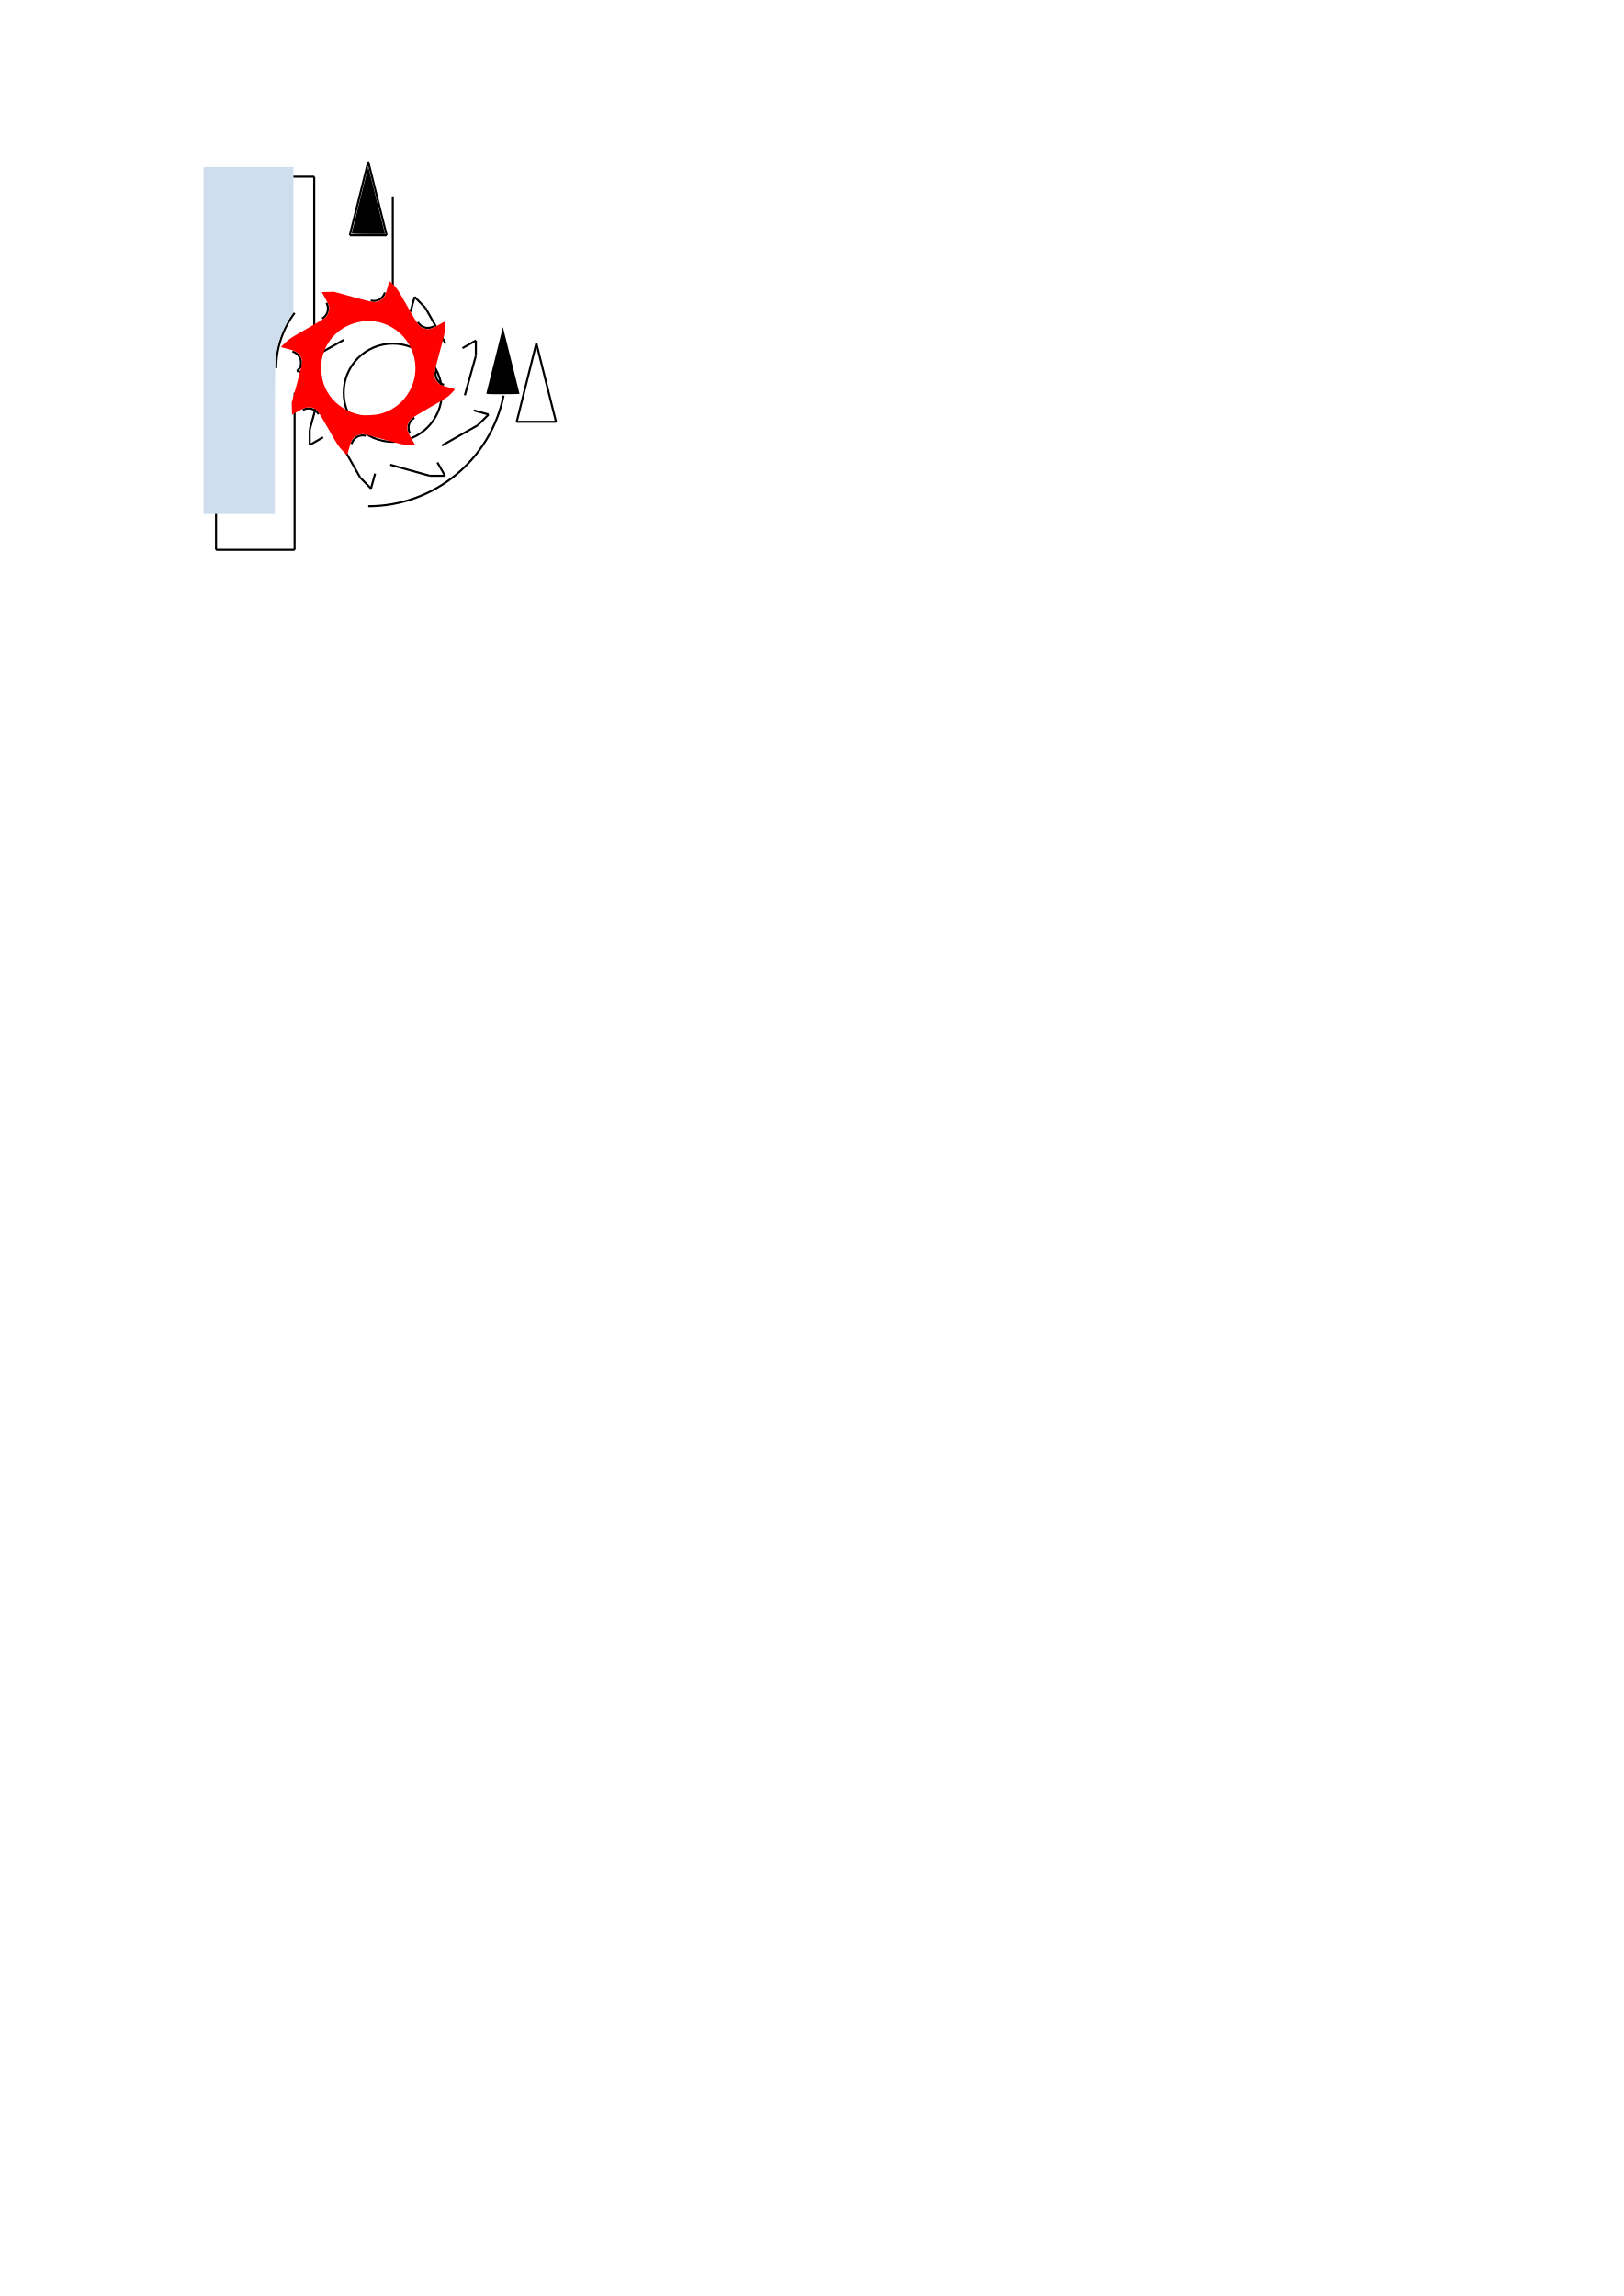
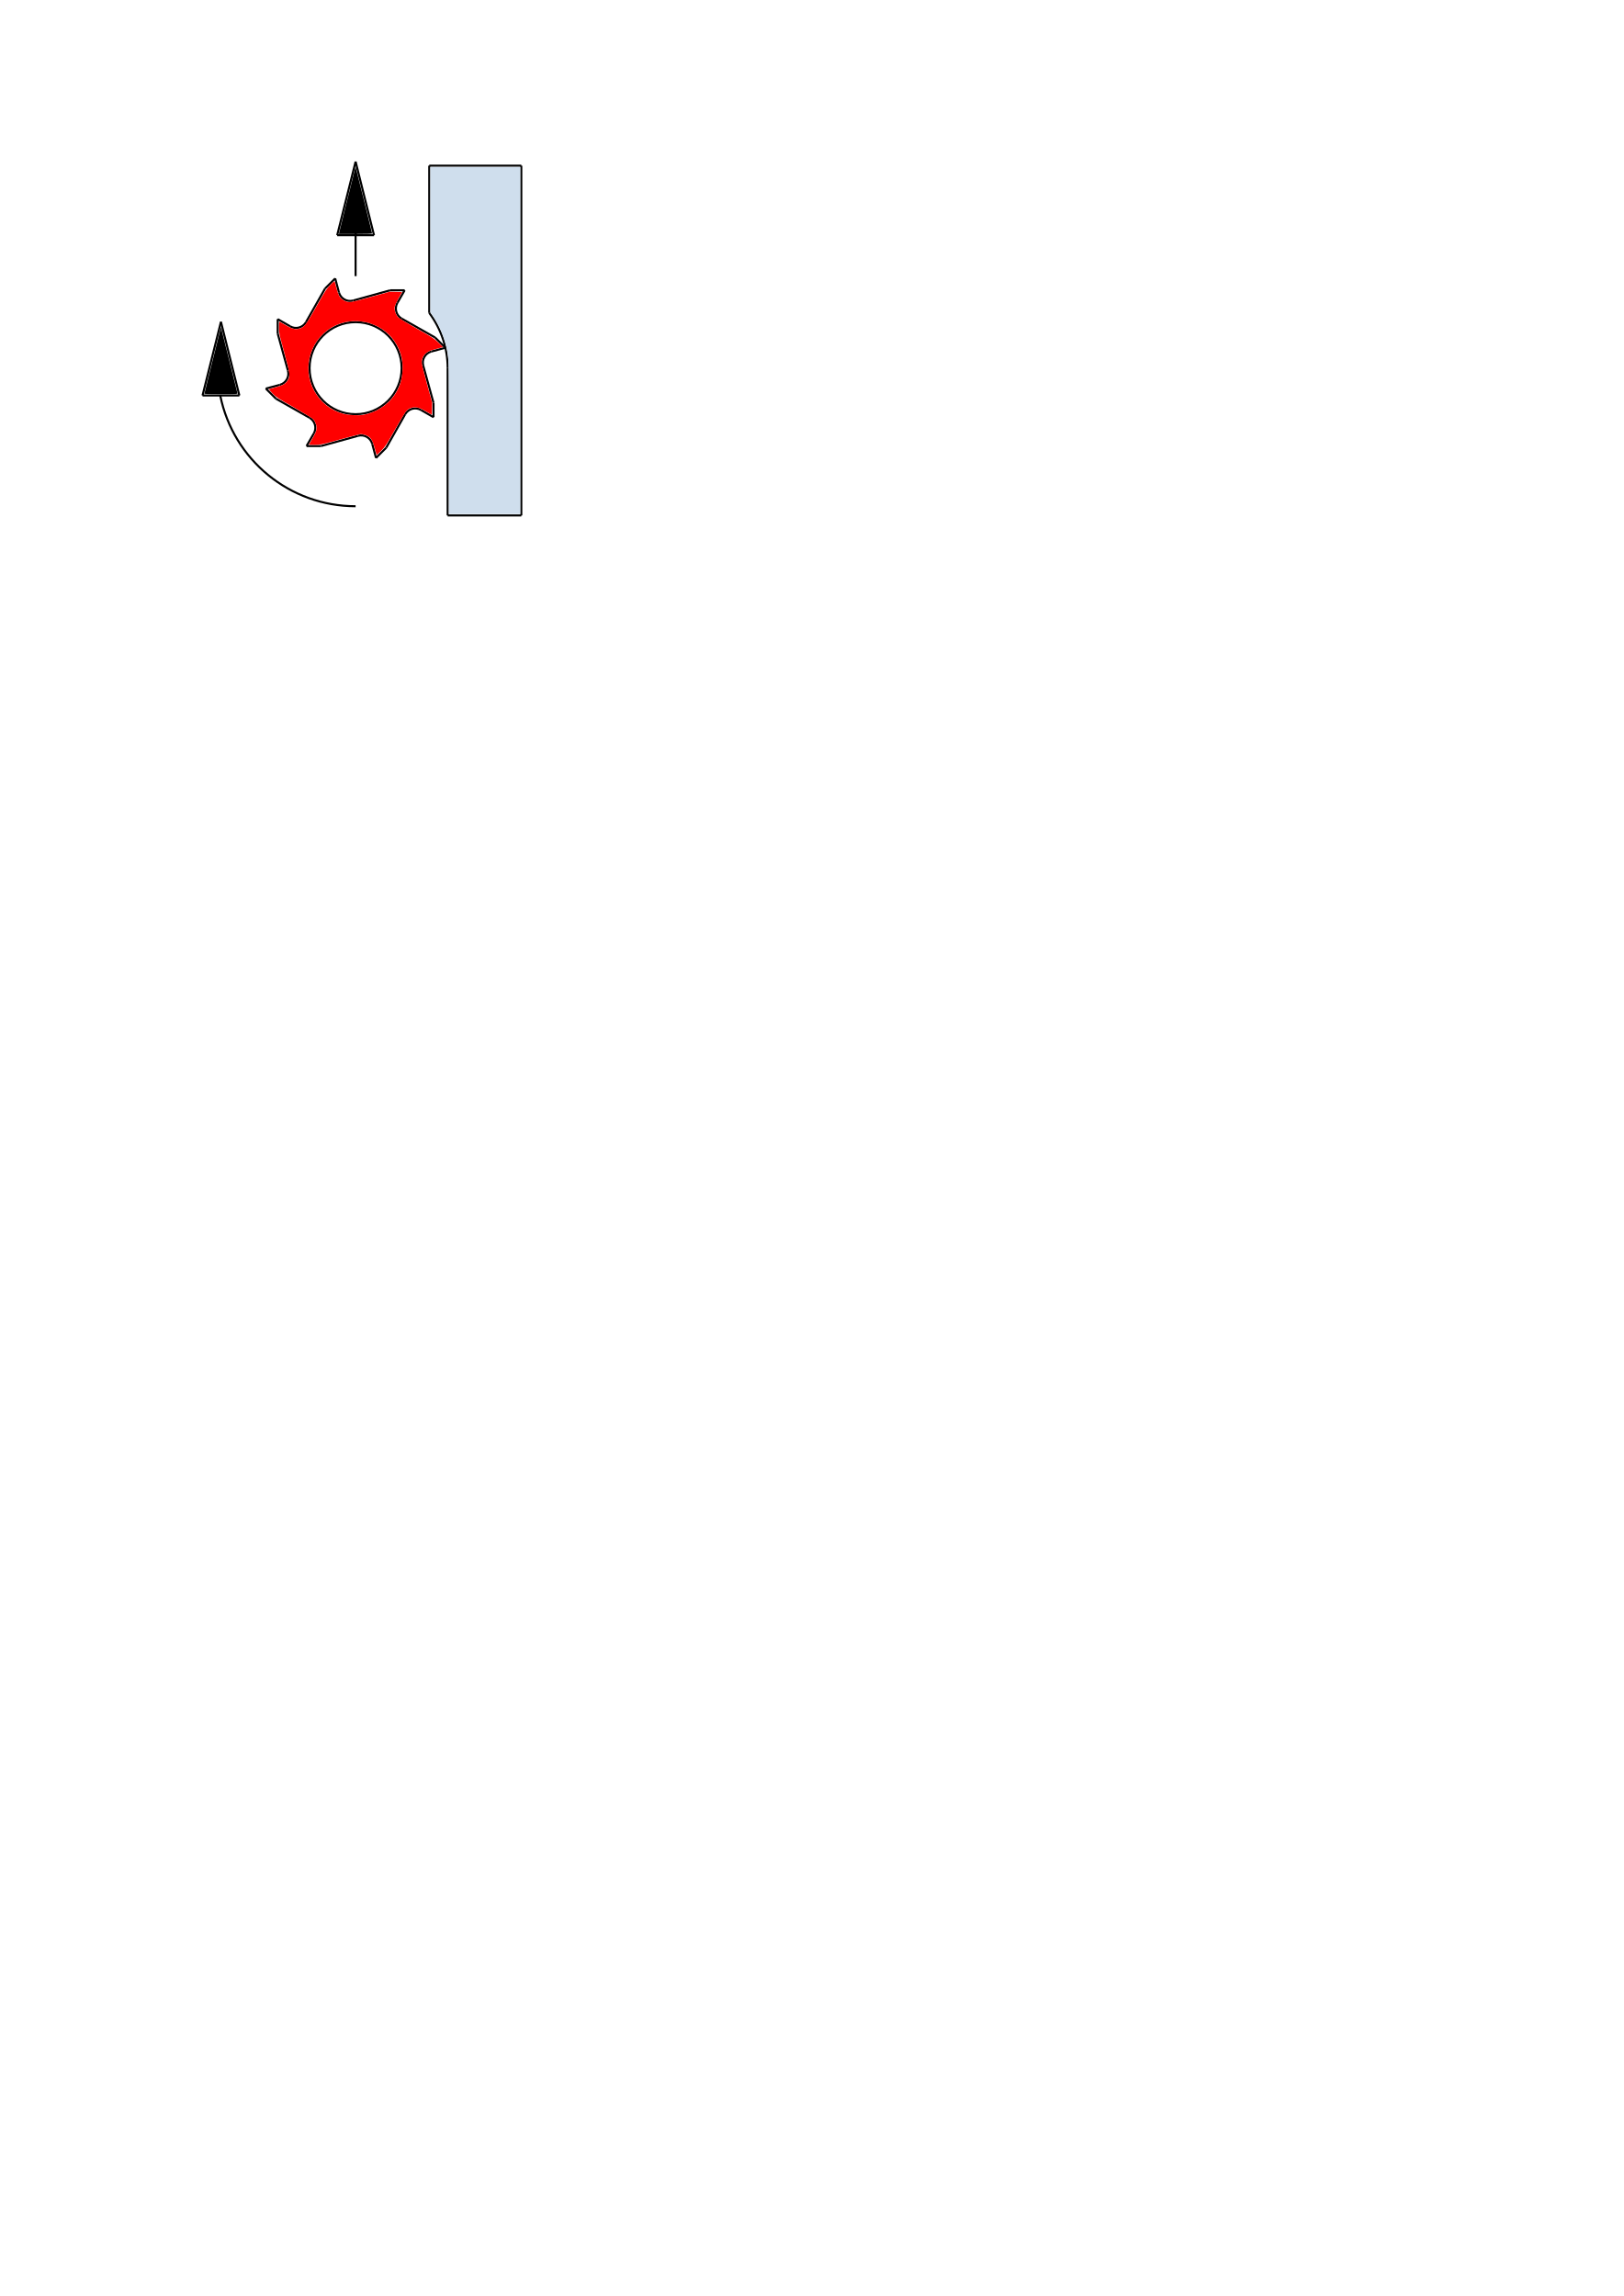
<svg xmlns="http://www.w3.org/2000/svg" id="svg6811" width="210mm" height="297mm">
  <defs id="defs6917">
    </defs>
  <g id="layer1" />
  <g id="layer2">
-     <path d="M202.531 204.236 A 5.625,5.625 0 0,0 200.434,211.942" fill="none" stroke="black" stroke-width="1" id="path6815" />
-     <path d="M178.794 213.07 A 5.625,5.625 0 0,0 171.863,217.036" fill="none" stroke="black" stroke-width="1" id="path6817" />
-     <path d="M181.206 146.93 A 5.625,5.625 0 0,0 188.137,142.964" fill="none" stroke="black" stroke-width="1" id="path6819" />
-     <path d="M146.93 178.794 A 5.625,5.625 0 0,0 142.964,171.863" fill="none" stroke="black" stroke-width="1" id="path6821" />
-     <path d="M155.764 202.531 A 5.625,5.625 0 0,0 148.058,200.434" fill="none" stroke="black" stroke-width="1" id="path6823" />
-     <path d="M204.236 157.469 A 5.625,5.625 0 0,0 211.942,159.566" fill="none" stroke="black" stroke-width="1" id="path6825" />
-     <path d="M213.07 181.206 A 5.625,5.625 0 0,0 217.036,188.137" fill="none" stroke="black" stroke-width="1" id="path6827" />
-     <path d="M157.469 155.764 A 5.625,5.625 0 0,0 159.566,148.058" fill="none" stroke="black" stroke-width="1" id="path6829" />
+     <path d="M 151.294,204.236 C 152.599,204.976 153.554,206.205 153.947,207.652 C 154.341,209.099 154.141,210.643 153.391,211.942" id="path6815" style="fill:none;stroke:#000000;stroke-width:1" />
+     <path d="M 175.031,213.07 C 176.476,212.671 178.021,212.865 179.322,213.61 C 180.624,214.354 181.574,215.588 181.962,217.036" id="path6817" style="fill:none;stroke:#000000;stroke-width:1" />
+     <path d="M 172.619,146.93 C 171.174,147.329 169.629,147.135 168.328,146.39 C 167.026,145.646 166.076,144.412 165.688,142.964" id="path6819" style="fill:none;stroke:#000000;stroke-width:1" />
+     <path d="M 206.895,178.794 C 206.496,177.349 206.69,175.804 207.435,174.503 C 208.179,173.201 209.413,172.251 210.861,171.863" id="path6821" style="fill:none;stroke:#000000;stroke-width:1" />
+     <path d="M 198.061,202.531 C 198.801,201.227 200.03,200.271 201.477,199.878 C 202.924,199.484 204.469,199.684 205.767,200.434" id="path6823" style="fill:none;stroke:#000000;stroke-width:1" />
+     <path d="M 149.589,157.469 C 148.85,158.773 147.62,159.729 146.173,160.122 C 144.726,160.516 143.182,160.316 141.883,159.566" id="path6825" style="fill:none;stroke:#000000;stroke-width:1" />
+     <path d="M 140.755,181.206 C 141.154,182.651 140.96,184.196 140.215,185.497 C 139.471,186.799 138.237,187.749 136.789,188.137" id="path6827" style="fill:none;stroke:#000000;stroke-width:1" />
+     <path d="M 196.356,155.764 C 195.052,155.024 194.096,153.795 193.703,152.348 C 193.309,150.901 193.509,149.357 194.259,148.058" id="path6829" style="fill:none;stroke:#000000;stroke-width:1" />
    <path d="M180 180 A 0,0 0 0,0 180,180" fill="none" stroke="black" stroke-width="1" id="path6831" />
-     <path d="M180 247.5 A 67.5,67.5 0 0,0 246.154,193.413" fill="none" stroke="black" stroke-width="1" id="path6833" />
-     <circle cx="2in" cy="2in " r="0.25in" fill="none" stroke="black" stroke-width="1" id="circle6835" />
-     <line x1="2.488in" y1="2.111in" x2="2.412in" y2="2.09in" stroke-width="1" stroke="black" id="line6837" />
-     <line x1="2.432in" y1="2.166in" x2="2.25in" y2="2.269in" stroke-width="1" stroke="black" id="line6839" />
-     <line x1="2.266in" y1="2.423in" x2="2.227in" y2="2.355in" stroke-width="1" stroke="black" id="line6841" />
-     <line x1="2.423in" y1="1.812in" x2="2.423in" y2="1.734in" stroke-width="1" stroke="black" id="line6843" />
-     <line x1="2.166in" y1="1.568in" x2="2.111in" y2="1.512in" stroke-width="1" stroke="black" id="line6845" />
-     <line x1="2.111in" y1="1.512in" x2="2.09in" y2="1.588in" stroke-width="1" stroke="black" id="line6847" />
-     <line x1="2.423in" y1="1.734in" x2="2.355in" y2="1.773in" stroke-width="1" stroke="black" id="line6849" />
-     <line x1="2.166in" y1="1.568in" x2="2.269in" y2="1.75in" stroke-width="1" stroke="black" id="line6851" />
-     <line x1="1.812in" y1="1.577in" x2="2.013in" y2="1.633in" stroke-width="1" stroke="black" id="line6853" />
-     <line x1="2.188in" y1="2.423in" x2="1.987in" y2="2.367in" stroke-width="1" stroke="black" id="line6855" />
-     <line x1="1.577in" y1="2.188in" x2="1.633in" y2="1.987in" stroke-width="1" stroke="black" id="line6857" />
-     <line x1="2.423in" y1="1.812in" x2="2.367in" y2="2.013in" stroke-width="1" stroke="black" id="line6859" />
-     <line x1="1.577in" y1="2.188in" x2="1.577in" y2="2.266in" stroke-width="1" stroke="black" id="line6861" />
-     <line x1="1.834in" y1="2.432in" x2="1.889in" y2="2.488in" stroke-width="1" stroke="black" id="line6863" />
-     <line x1="1.889in" y1="2.488in" x2="1.91in" y2="2.412in" stroke-width="1" stroke="black" id="line6865" />
-     <line x1="1.834in" y1="2.432in" x2="1.731in" y2="2.25in" stroke-width="1" stroke="black" id="line6867" />
-     <line x1="1.577in" y1="2.266in" x2="1.645in" y2="2.227in" stroke-width="1" stroke="black" id="line6869" />
-     <line x1="1.812in" y1="1.577in" x2="1.734in" y2="1.577in" stroke-width="1" stroke="black" id="line6871" />
-     <line x1="1.568in" y1="1.834in" x2="1.512in" y2="1.889in" stroke-width="1" stroke="black" id="line6873" />
-     <line x1="1.734in" y1="1.577in" x2="1.773in" y2="1.645in" stroke-width="1" stroke="black" id="line6875" />
-     <line x1="1.568in" y1="1.834in" x2="1.75in" y2="1.731in" stroke-width="1" stroke="black" id="line6877" />
-     <line x1="1.512in" y1="1.889in" x2="1.588in" y2="1.91in" stroke-width="1" stroke="black" id="line6879" />
-     <line x1="2.188in" y1="2.423in" x2="2.266in" y2="2.423in" stroke-width="1" stroke="black" id="line6881" />
-     <line x1="2.432in" y1="2.166in" x2="2.488in" y2="2.111in" stroke-width="1" stroke="black" id="line6883" />
-     <line x1="180" y1="79" x2="171" y2="115" id="line6885" style="stroke:#000000;stroke-width:1" />
-     <line x1="171" y1="115" x2="189" y2="115" id="line6887" style="stroke:#000000;stroke-width:1" />
-     <line x1="189" y1="115" x2="180" y2="79" id="line6889" style="stroke:#000000;stroke-width:1" />
-     <line x1="2in" y1="1in" x2="2in" y2="1.5in" stroke-width="1" stroke="black" id="line6891" />
-     <line x1="2.148in" y1="1.419in" x2="2.148in" y2="1.419in" stroke-width="1" stroke="black" id="line6893" />
-     <line x1="2.731in" y1="1.748in" x2="2.631in" y2="2.148in" stroke-width="1" stroke="black" id="line6895" />
-     <line x1="2.631in" y1="2.148in" x2="2.831in" y2="2.148in" stroke-width="1" stroke="black" id="line6897" />
-     <line x1="2.831in" y1="2.148in" x2="2.731in" y2="1.748in" stroke-width="1" stroke="black" id="line6899" />
+     <path d="M 173.825,247.5 C 141.716,247.5 114.051,224.882 107.671,193.413" id="path6833" style="fill:none;stroke:#000000;stroke-width:1" />
+     <circle cx="180" cy="180" r="22.5" id="circle6835" transform="matrix(-1,0,0,1,353.8251,0)" style="fill:none;stroke:#000000;stroke-width:1" />
+     <line x1="129.944" y1="189.971" x2="136.789" y2="188.137" id="line6837" style="stroke:#000000;stroke-width:1" />
+     <line x1="134.926" y1="194.954" x2="151.294" y2="204.236" id="line6839" style="stroke:#000000;stroke-width:1" />
+     <line x1="149.847" y1="218.08" x2="153.391" y2="211.942" id="line6841" style="stroke:#000000;stroke-width:1" />
+     <line x1="135.745" y1="163.068" x2="135.745" y2="156.022" id="line6843" style="stroke:#000000;stroke-width:1" />
+     <line x1="158.871" y1="141.101" x2="163.854" y2="136.119" id="line6845" style="stroke:#000000;stroke-width:1" />
+     <line x1="163.854" y1="136.119" x2="165.688" y2="142.964" id="line6847" style="stroke:#000000;stroke-width:1" />
+     <line x1="135.745" y1="156.022" x2="141.883" y2="159.566" id="line6849" style="stroke:#000000;stroke-width:1" />
+     <line x1="158.871" y1="141.101" x2="149.589" y2="157.469" id="line6851" style="stroke:#000000;stroke-width:1" />
+     <line x1="190.757" y1="141.92" x2="172.619" y2="146.93" id="line6853" style="stroke:#000000;stroke-width:1" />
+     <line x1="156.893" y1="218.08" x2="175.031" y2="213.07" id="line6855" style="stroke:#000000;stroke-width:1" />
+     <line x1="211.905" y1="196.932" x2="206.895" y2="178.794" id="line6857" style="stroke:#000000;stroke-width:1" />
+     <line x1="135.745" y1="163.068" x2="140.755" y2="181.206" id="line6859" style="stroke:#000000;stroke-width:1" />
+     <line x1="211.905" y1="196.932" x2="211.905" y2="203.978" id="line6861" style="stroke:#000000;stroke-width:1" />
+     <line x1="188.779" y1="218.899" x2="183.796" y2="223.881" id="line6863" style="stroke:#000000;stroke-width:1" />
+     <line x1="183.796" y1="223.881" x2="181.962" y2="217.036" id="line6865" style="stroke:#000000;stroke-width:1" />
+     <line x1="188.779" y1="218.899" x2="198.061" y2="202.531" id="line6867" style="stroke:#000000;stroke-width:1" />
+     <line x1="211.905" y1="203.978" x2="205.767" y2="200.435" id="line6869" style="stroke:#000000;stroke-width:1" />
+     <line x1="190.757" y1="141.92" x2="197.803" y2="141.92" id="line6871" style="stroke:#000000;stroke-width:1" />
+     <line x1="212.724" y1="165.046" x2="217.706" y2="170.029" id="line6873" style="stroke:#000000;stroke-width:1" />
+     <line x1="197.803" y1="141.92" x2="194.26" y2="148.058" id="line6875" style="stroke:#000000;stroke-width:1" />
+     <line x1="212.724" y1="165.046" x2="196.356" y2="155.764" id="line6877" style="stroke:#000000;stroke-width:1" />
+     <line x1="217.706" y1="170.029" x2="210.861" y2="171.863" id="line6879" style="stroke:#000000;stroke-width:1" />
+     <line x1="156.893" y1="218.08" x2="149.847" y2="218.08" id="line6881" style="stroke:#000000;stroke-width:1" />
+     <line x1="134.926" y1="194.954" x2="129.944" y2="189.971" id="line6883" style="stroke:#000000;stroke-width:1" />
+     <line x1="173.825" y1="79" x2="182.825" y2="115" id="line6885" style="stroke:#000000;stroke-width:1" />
+     <line x1="182.825" y1="115" x2="164.825" y2="115" id="line6887" style="stroke:#000000;stroke-width:1" />
+     <line x1="164.825" y1="115" x2="173.825" y2="79" id="line6889" style="stroke:#000000;stroke-width:1" />
+     <line x1="173.825" y1="90" x2="173.825" y2="135" id="line6891" style="stroke:#000000;stroke-width:1" />
+     <line x1="160.479" y1="127.675" x2="160.479" y2="127.675" id="line6893" style="stroke:#000000;stroke-width:1" />
+     <line x1="108" y1="157.346" x2="117" y2="193.346" id="line6895" style="stroke:#000000;stroke-width:1" />
+     <line x1="117" y1="193.346" x2="99" y2="193.346" id="line6897" style="stroke:#000000;stroke-width:1" />
+     <line x1="99" y1="193.346" x2="108" y2="157.346" id="line6899" style="stroke:#000000;stroke-width:1" />
  </g>
  <g id="layer3" />
  <g id="layer4" />
  <g id="layer5">
-     <path d="M144 153 A 45,45 0 0,0 135,180" fill="none" stroke="black" stroke-width="1" id="path6904" />
-     <line x1="1.6in" y1="0.9in" x2="1.1in" y2="0.9in" stroke-width="1" stroke="black" id="line6906" />
-     <line x1="1.1in" y1="0.9in" x2="1.1in" y2="2.8in" stroke-width="1" stroke="black" id="line6908" />
-     <line x1="1.1in" y1="2.8in" x2="1.5in" y2="2.8in" stroke-width="1" stroke="black" id="line6910" />
-     <line x1="1.5in" y1="2in" x2="1.5in" y2="2.8in" stroke-width="1" stroke="black" id="line6912" />
-     <line x1="1.6in" y1="1.7in" x2="1.6in" y2="0.9in" stroke-width="1" stroke="black" id="line6914" />
-     <path style="fill:#ff0000;fill-opacity:1;stroke-width:2;stroke-miterlimit:10.433;stroke-dasharray:none" d="M 167.462,220.342 C 165.471,218.314 164.975,217.554 160.732,210.031 C 158.213,205.564 155.718,201.461 155.188,200.913 C 153.864,199.545 152.342,199.002 150.337,199.184 C 149.006,199.305 148.257,199.61 145.746,201.053 L 142.744,202.778 L 142.67,199.795 L 142.595,196.812 L 145.133,187.651 C 146.814,181.581 147.669,178.038 147.665,177.151 C 147.652,174.326 145.788,172.087 142.689,171.178 C 141.694,170.886 140.066,170.428 139.071,170.161 L 137.261,169.674 L 139.47,167.538 C 141.498,165.576 142.356,165.02 149.932,160.755 C 154.802,158.013 158.59,155.703 159.175,155.12 C 160.383,153.915 161.121,151.69 160.87,150.014 C 160.775,149.382 159.96,147.573 158.993,145.846 L 157.283,142.794 L 160.307,142.719 L 163.331,142.645 L 172.077,145.068 C 176.887,146.402 181.435,147.559 182.183,147.64 C 183.792,147.814 185.039,147.451 186.52,146.379 C 187.861,145.407 188.423,144.318 189.328,140.93 C 189.72,139.466 190.106,138.043 190.186,137.769 C 190.308,137.355 190.664,137.6 192.31,139.234 C 194.128,141.038 194.668,141.872 199.006,149.572 C 204.268,158.912 205.057,159.951 207.417,160.637 C 209.659,161.289 211.185,160.838 215.464,158.257 C 216.33,157.735 217.128,157.308 217.238,157.307 C 217.348,157.307 217.437,158.6 217.437,160.181 C 217.437,162.992 217.383,163.253 214.908,172.191 C 211.819,183.346 211.747,184.332 213.836,186.81 C 214.82,187.977 215.959,188.514 219.301,189.386 C 220.839,189.787 222.2,190.177 222.325,190.253 C 222.45,190.329 221.671,191.283 220.594,192.373 C 218.796,194.193 217.94,194.751 210.145,199.181 C 205.437,201.857 201.263,204.411 200.776,204.912 C 199.791,205.926 199.058,207.781 199.075,209.213 C 199.092,210.565 199.571,211.751 201.287,214.681 C 202.115,216.095 202.792,217.304 202.792,217.369 C 202.792,217.434 201.522,217.487 199.97,217.487 C 197.228,217.487 196.896,217.417 188.025,214.967 C 183.007,213.581 178.435,212.373 177.865,212.282 C 176.677,212.095 174.643,212.692 173.428,213.586 C 172.243,214.458 171.487,215.99 170.599,219.32 C 170.154,220.987 169.75,222.391 169.701,222.441 C 169.652,222.49 168.644,221.546 167.462,220.342 L 167.462,220.342 z M 185.883,202.327 C 192.106,200.683 197.125,196.753 200.243,191.081 C 206.658,179.41 201.773,164.632 189.648,159.03 C 178.993,154.107 165.69,158.317 160.021,168.405 C 157.682,172.568 156.857,176.079 157.066,180.987 C 157.268,185.759 158.476,189.453 161.075,193.255 C 164.394,198.109 170.15,201.725 176.339,202.846 C 178.463,203.231 183.498,202.957 185.883,202.327 L 185.883,202.327 z" id="path6923" />
-     <path style="fill:#000000;fill-opacity:1;stroke-width:2;stroke-miterlimit:10.433;stroke-dasharray:none" d="M 237.758,192.257 C 237.824,192 239.665,184.629 241.849,175.876 L 245.821,159.96 L 249.875,176.142 C 252.105,185.042 253.933,192.413 253.937,192.523 C 253.942,192.633 250.276,192.723 245.792,192.723 C 238.16,192.723 237.647,192.693 237.758,192.257 L 237.758,192.257 z" id="path7434" />
-     <path style="fill:#000000;fill-opacity:1;stroke-width:2;stroke-miterlimit:10.433;stroke-dasharray:none" d="M 171.929,114.136 C 171.929,113.989 173.749,106.589 175.973,97.693 L 180.018,81.518 L 183.927,97.153 C 186.077,105.753 187.909,113.152 187.998,113.596 L 188.159,114.404 L 180.044,114.404 C 174.779,114.404 171.929,114.31 171.929,114.136 L 171.929,114.136 z" id="path7436" />
-     <path style="fill:#cfdeed;fill-opacity:1;stroke-width:2;stroke-miterlimit:10.433;stroke-dasharray:none" d="M 99.499,166.494 L 99.499,81.682 L 121.468,81.682 L 143.437,81.682 L 143.437,117.167 L 143.437,152.652 L 142.243,154.432 C 139.429,158.626 137.117,163.763 135.853,168.629 C 134.379,174.303 134.383,174.172 134.383,214.306 L 134.383,251.306 L 116.941,251.306 L 99.499,251.306 L 99.499,166.494 z" id="path7438" />
+     <path d="M 209.825,153 C 215.667,160.789 218.825,170.263 218.825,180" id="path6904" style="fill:none;stroke:#000000;stroke-width:1" />
+     <line x1="209.825" y1="81" x2="254.825" y2="81" id="line6906" style="stroke:#000000;stroke-width:1" />
+     <line x1="254.825" y1="81" x2="254.825" y2="252" id="line6908" style="stroke:#000000;stroke-width:1" />
+     <line x1="254.825" y1="252" x2="218.825" y2="252" id="line6910" style="stroke:#000000;stroke-width:1" />
+     <line x1="218.825" y1="180" x2="218.825" y2="252" id="line6912" style="stroke:#000000;stroke-width:1" />
+     <line x1="209.825" y1="153" x2="209.825" y2="81" id="line6914" style="stroke:#000000;stroke-width:1" />
+     <path style="fill:#ff0000;fill-opacity:1;stroke-width:2;stroke-miterlimit:10.433;stroke-dasharray:none" d="M 186.363,220.342 C 188.354,218.314 188.85,217.554 193.093,210.031 C 195.612,205.564 198.107,201.461 198.637,200.913 C 199.961,199.545 201.483,199.002 203.488,199.184 C 204.819,199.305 205.568,199.61 208.08,201.053 L 211.081,202.778 L 211.155,199.795 L 211.23,196.812 L 208.692,187.651 C 207.011,181.581 206.157,178.038 206.16,177.151 C 206.173,174.326 208.037,172.087 211.136,171.178 C 212.131,170.886 213.759,170.428 214.754,170.161 L 216.564,169.674 L 214.355,167.538 C 212.327,165.576 211.469,165.02 203.893,160.755 C 199.023,158.013 195.235,155.703 194.65,155.12 C 193.443,153.915 192.704,151.69 192.955,150.014 C 193.05,149.382 193.865,147.573 194.832,145.846 L 196.542,142.794 L 193.518,142.719 L 190.494,142.645 L 181.748,145.068 C 176.938,146.402 172.39,147.559 171.642,147.64 C 170.033,147.814 168.786,147.451 167.305,146.379 C 165.964,145.407 165.402,144.318 164.497,140.93 C 164.105,139.466 163.719,138.043 163.639,137.769 C 163.517,137.355 163.161,137.6 161.515,139.234 C 159.697,141.038 159.157,141.872 154.819,149.572 C 149.557,158.912 148.768,159.951 146.408,160.637 C 144.166,161.289 142.64,160.838 138.361,158.257 C 137.495,157.735 136.697,157.308 136.587,157.307 C 136.478,157.307 136.388,158.6 136.388,160.181 C 136.388,162.992 136.443,163.253 138.917,172.191 C 142.006,183.346 142.078,184.332 139.989,186.81 C 139.005,187.977 137.867,188.514 134.524,189.386 C 132.986,189.787 131.625,190.177 131.5,190.253 C 131.376,190.329 132.154,191.283 133.231,192.373 C 135.029,194.193 135.885,194.751 143.68,199.181 C 148.388,201.857 152.562,204.411 153.049,204.912 C 154.034,205.926 154.767,207.781 154.75,209.213 C 154.733,210.565 154.254,211.751 152.538,214.681 C 151.71,216.095 151.033,217.304 151.033,217.369 C 151.033,217.434 152.303,217.487 153.855,217.487 C 156.597,217.487 156.929,217.417 165.8,214.967 C 170.818,213.581 175.39,212.373 175.96,212.282 C 177.148,212.095 179.183,212.692 180.397,213.586 C 181.582,214.458 182.338,215.99 183.226,219.32 C 183.671,220.987 184.075,222.391 184.124,222.441 C 184.174,222.49 185.181,221.546 186.363,220.342 L 186.363,220.342 z M 167.943,202.327 C 161.719,200.683 156.7,196.753 153.582,191.081 C 147.167,179.41 152.052,164.632 164.177,159.03 C 174.832,154.107 188.135,158.317 193.804,168.405 C 196.144,172.568 196.968,176.079 196.76,180.987 C 196.557,185.759 195.349,189.453 192.75,193.255 C 189.431,198.109 183.675,201.725 177.486,202.846 C 175.362,203.231 170.327,202.957 167.943,202.327 L 167.943,202.327 z" id="path6923" />
+     <path style="fill:#000000;fill-opacity:1;stroke-width:2;stroke-miterlimit:10.433;stroke-dasharray:none" d="M 116.067,192.257 C 116.001,192 114.16,184.629 111.976,175.876 L 108.004,159.96 L 103.95,176.142 C 101.72,185.042 99.892,192.413 99.888,192.523 C 99.883,192.633 103.549,192.723 108.033,192.723 C 115.665,192.723 116.178,192.693 116.067,192.257 L 116.067,192.257 z" id="path7434" />
+     <path style="fill:#000000;fill-opacity:1;stroke-width:2;stroke-miterlimit:10.433;stroke-dasharray:none" d="M 181.896,114.136 C 181.896,113.989 180.076,106.589 177.852,97.693 L 173.808,81.518 L 169.898,97.153 C 167.748,105.753 165.916,113.152 165.827,113.596 L 165.666,114.404 L 173.781,114.404 C 179.046,114.404 181.896,114.31 181.896,114.136 L 181.896,114.136 z" id="path7436" />
+     <path style="fill:#cfdeed;fill-opacity:1;stroke-width:2;stroke-miterlimit:10.433;stroke-dasharray:none" d="M 254.326,166.494 L 254.326,81.682 L 232.357,81.682 L 210.389,81.682 L 210.389,117.167 L 210.389,152.652 L 211.582,154.432 C 214.396,158.626 216.708,163.763 217.972,168.629 C 219.446,174.303 219.442,174.172 219.442,214.306 L 219.442,251.306 L 236.884,251.306 L 254.326,251.306 L 254.326,166.494 z" id="path7438" />
  </g>
</svg>
